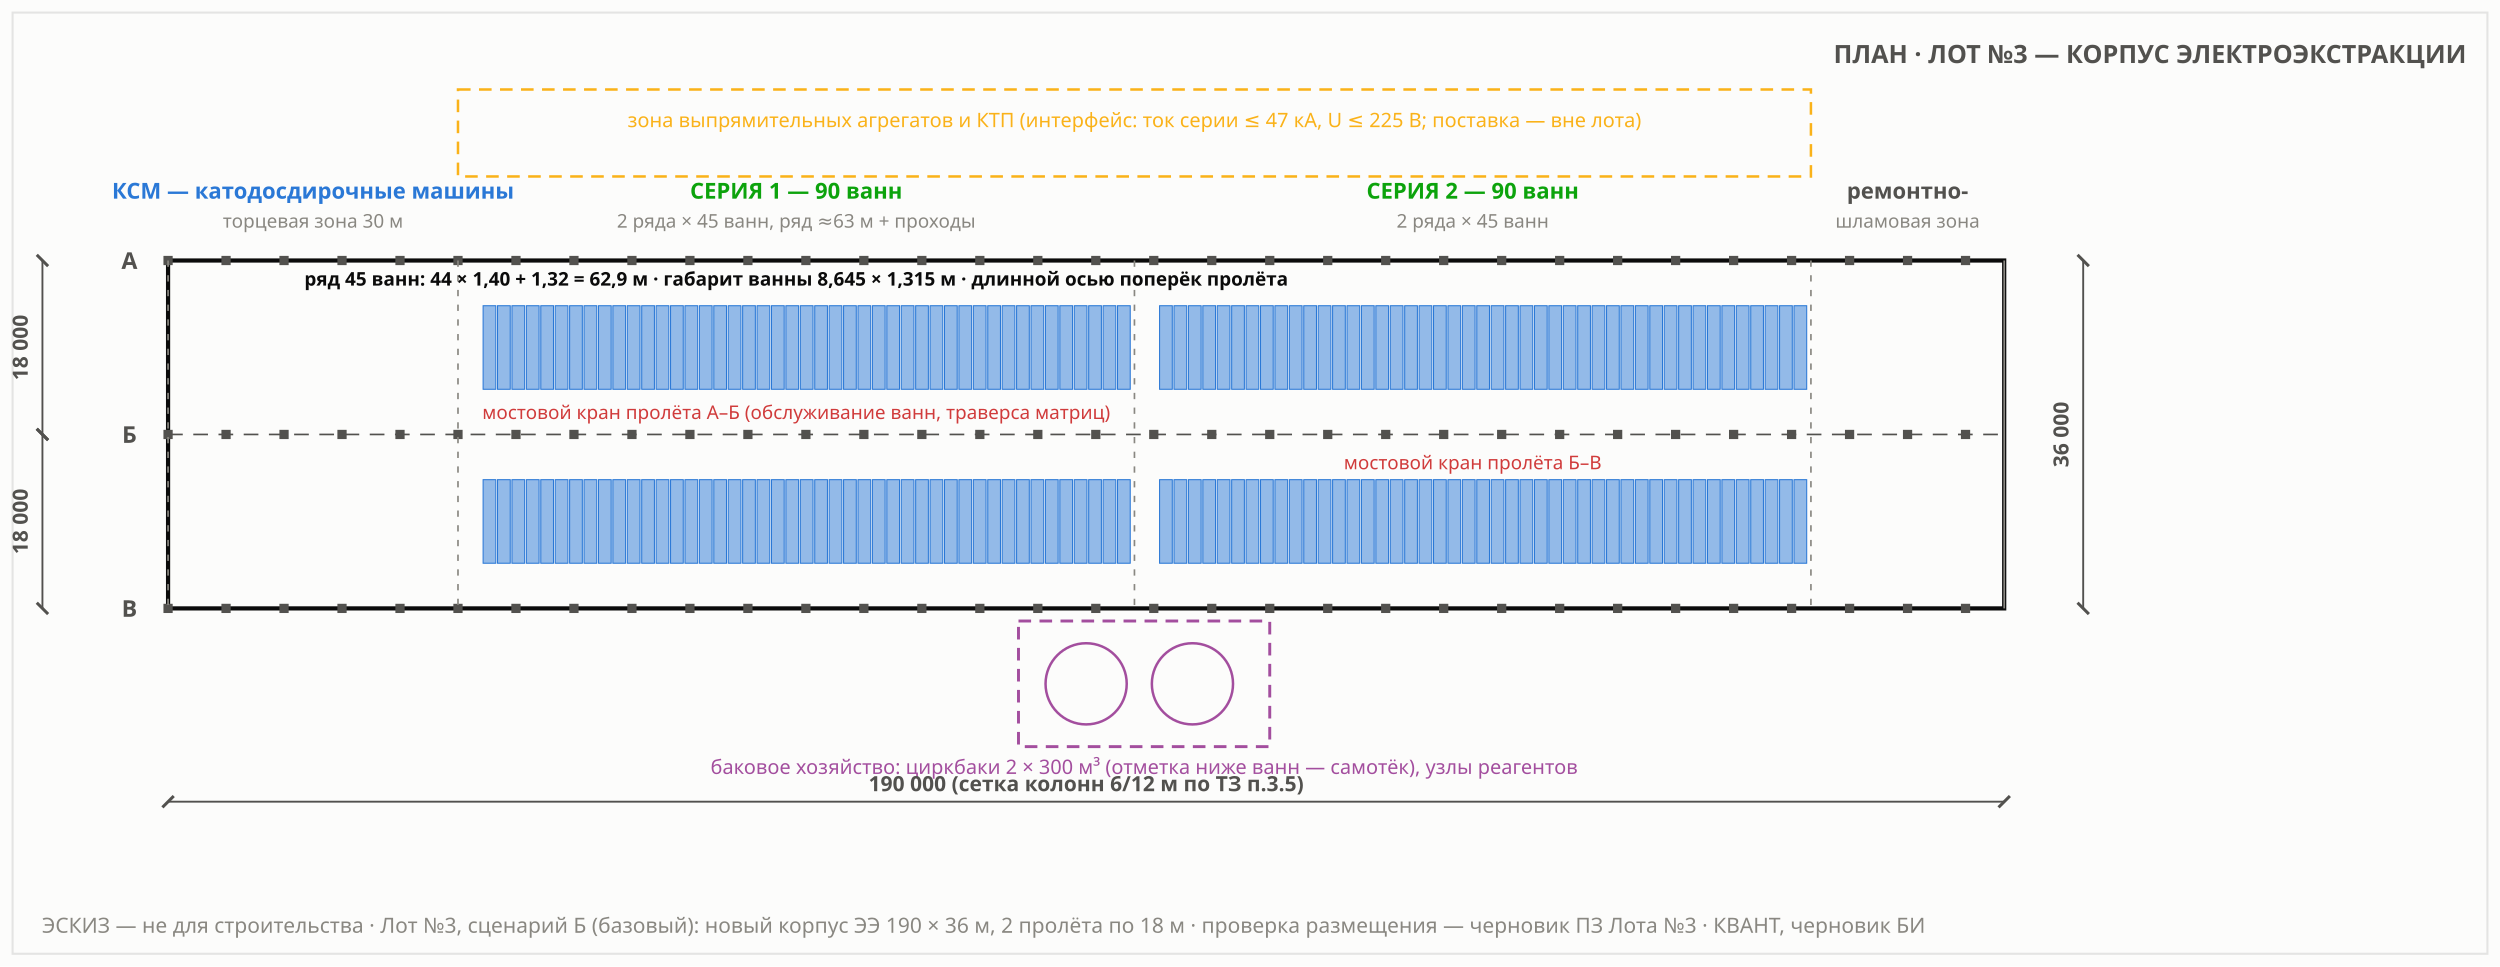
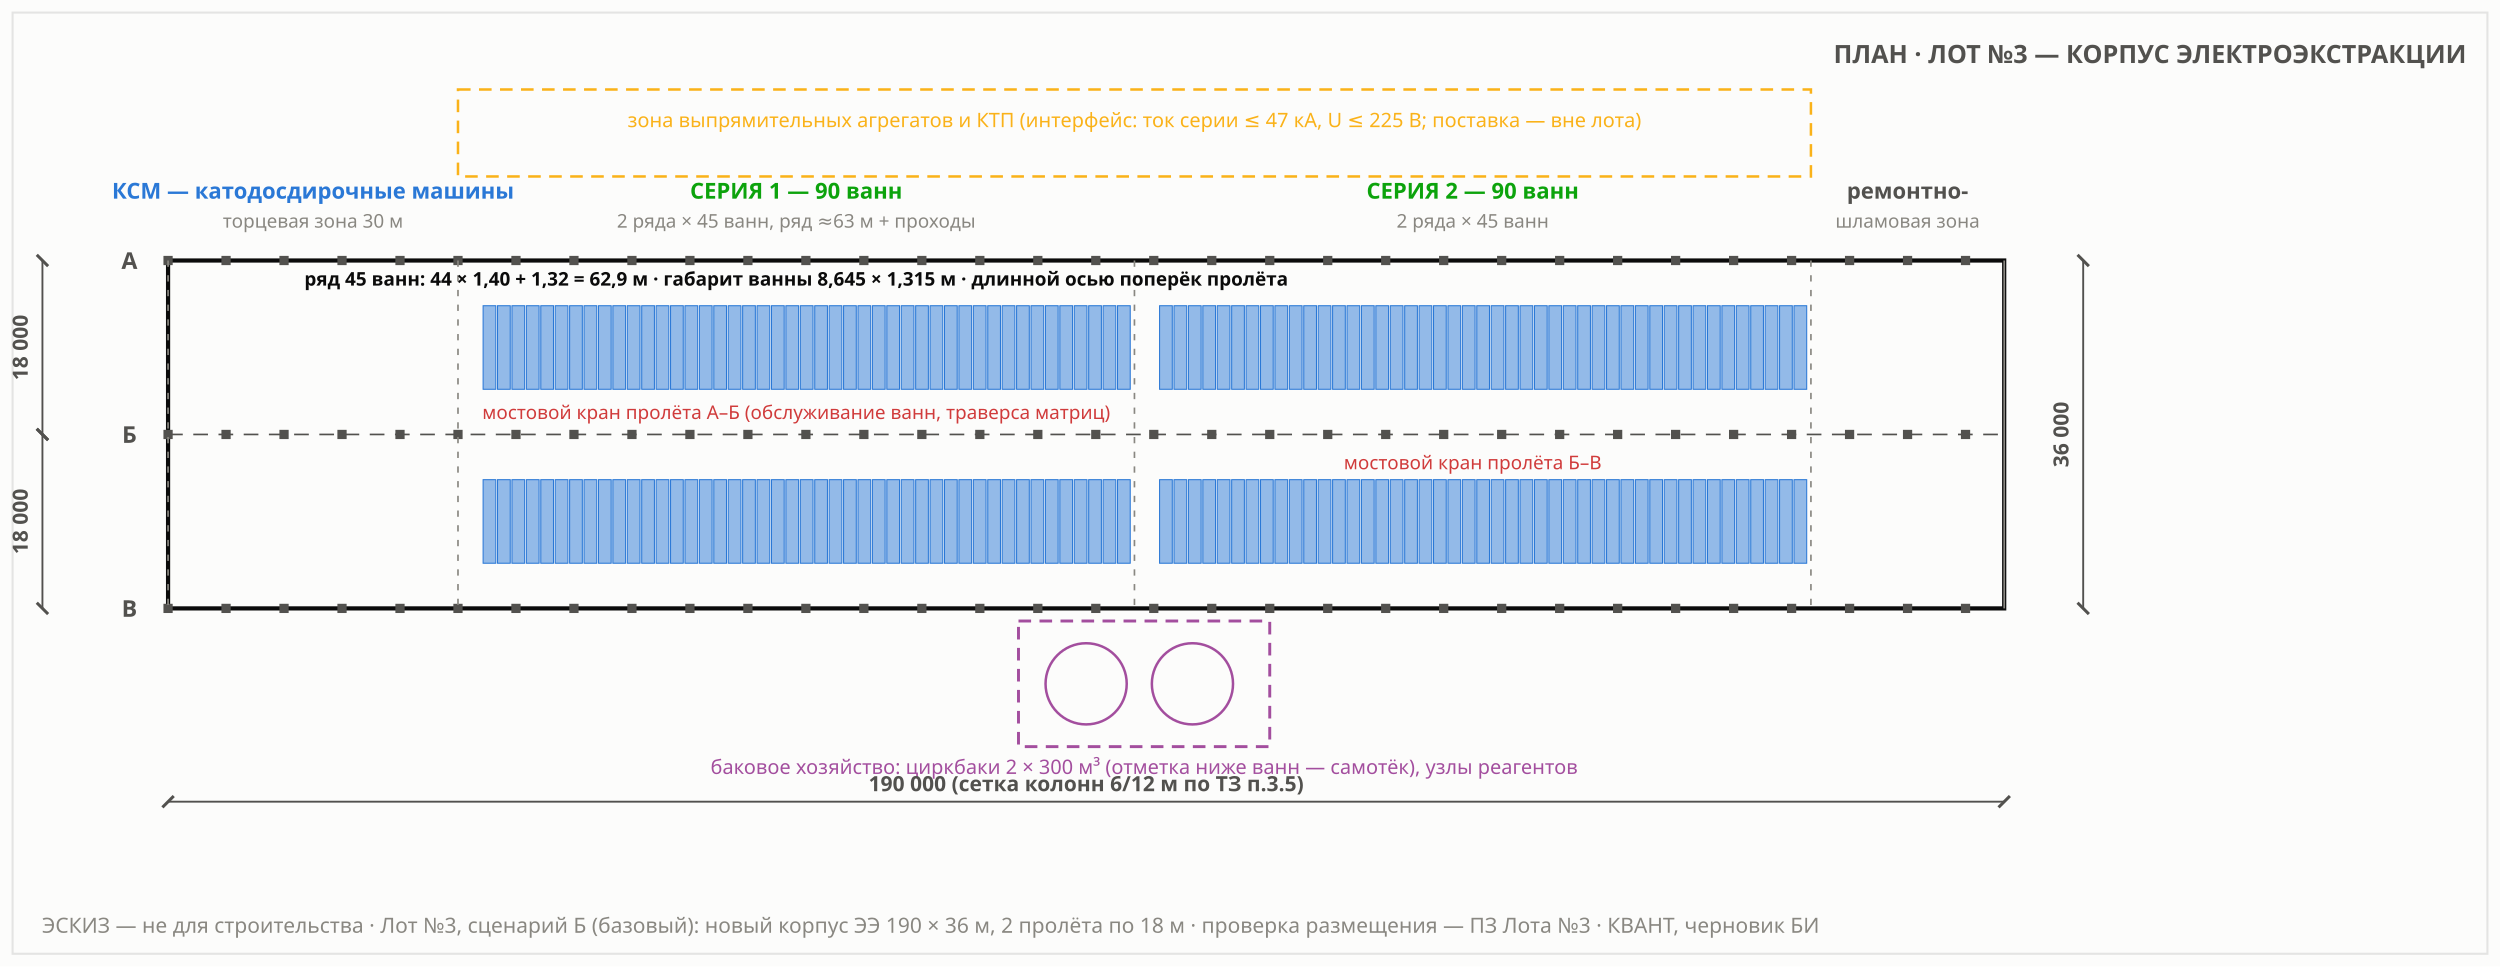
<svg xmlns="http://www.w3.org/2000/svg" id="ew-svg" class="gsvg" viewBox="0 0 1190 460" style="width:1190px;max-width:none;display:block;font-family:system-ui,sans-serif">
  <defs>
    <marker id="mkB" markerWidth="10" markerHeight="10" refX="5" refY="5" orient="auto">
      <path d="M2 8 L8 2" stroke="context-stroke" stroke-width="1.6" />
    </marker>
  </defs>
  <rect x="0" y="0" width="1190" height="460" fill="#fcfcfb" />
  <rect x="6" y="6" width="1178" height="448" fill="none" stroke="rgba(11,11,11,.10)" />
-   <text x="20" y="444" font-size="10" fill="#898781">ЭСКИЗ — не для строительства · Лот №3, сценарий Б (базовый): новый корпус ЭЭ 190 × 36 м, 2 пролёта по 18 м · проверка размещения — черновик ПЗ Лота №3 · КВАНТ, черновик БИ</text>
+   <text x="20" y="444" font-size="10" fill="#898781">ЭСКИЗ — не для строительства · Лот №3, сценарий Б (базовый): новый корпус ЭЭ 190 × 36 м, 2 пролёта по 18 м · проверка размещения — ПЗ Лота №3 · КВАНТ, черновик БИ</text>
  <text x="1174" y="30" font-size="12" font-weight="800" fill="#52514e" text-anchor="end">ПЛАН · ЛОТ №3 — КОРПУС ЭЛЕКТРОЭКСТРАКЦИИ</text>
  <g transform="translate(0,40)">
    <rect x="80" y="84" width="874" height="165.6" fill="none" stroke="#0b0b0b" stroke-width="2" />
    <rect x="77.8" y="81.8" width="4.4" height="4.4" fill="#52514e" />
    <rect x="105.4" y="81.8" width="4.4" height="4.4" fill="#52514e" />
    <rect x="133" y="81.8" width="4.4" height="4.4" fill="#52514e" />
    <rect x="160.6" y="81.8" width="4.4" height="4.4" fill="#52514e" />
    <rect x="188.2" y="81.8" width="4.4" height="4.4" fill="#52514e" />
    <rect x="215.8" y="81.8" width="4.4" height="4.4" fill="#52514e" />
    <rect x="243.4" y="81.8" width="4.4" height="4.4" fill="#52514e" />
    <rect x="271" y="81.8" width="4.4" height="4.4" fill="#52514e" />
    <rect x="298.6" y="81.8" width="4.4" height="4.4" fill="#52514e" />
    <rect x="326.2" y="81.8" width="4.4" height="4.4" fill="#52514e" />
    <rect x="353.8" y="81.8" width="4.4" height="4.4" fill="#52514e" />
    <rect x="381.4" y="81.8" width="4.4" height="4.4" fill="#52514e" />
    <rect x="409" y="81.8" width="4.4" height="4.4" fill="#52514e" />
    <rect x="436.6" y="81.8" width="4.4" height="4.4" fill="#52514e" />
    <rect x="464.2" y="81.8" width="4.4" height="4.4" fill="#52514e" />
    <rect x="491.8" y="81.8" width="4.4" height="4.4" fill="#52514e" />
    <rect x="519.4" y="81.8" width="4.4" height="4.4" fill="#52514e" />
    <rect x="547" y="81.8" width="4.4" height="4.4" fill="#52514e" />
    <rect x="574.6" y="81.8" width="4.4" height="4.4" fill="#52514e" />
    <rect x="602.2" y="81.8" width="4.4" height="4.4" fill="#52514e" />
    <rect x="629.8" y="81.8" width="4.4" height="4.4" fill="#52514e" />
    <rect x="657.4" y="81.8" width="4.4" height="4.4" fill="#52514e" />
    <rect x="685" y="81.8" width="4.4" height="4.4" fill="#52514e" />
    <rect x="712.6" y="81.8" width="4.4" height="4.4" fill="#52514e" />
    <rect x="740.2" y="81.8" width="4.4" height="4.4" fill="#52514e" />
    <rect x="767.8" y="81.8" width="4.4" height="4.4" fill="#52514e" />
    <rect x="795.4" y="81.8" width="4.4" height="4.4" fill="#52514e" />
    <rect x="823" y="81.8" width="4.4" height="4.4" fill="#52514e" />
    <rect x="850.6" y="81.8" width="4.4" height="4.4" fill="#52514e" />
    <rect x="878.2" y="81.8" width="4.4" height="4.4" fill="#52514e" />
    <rect x="905.8" y="81.8" width="4.4" height="4.4" fill="#52514e" />
    <rect x="933.4" y="81.8" width="4.4" height="4.4" fill="#52514e" />
    <text x="61.6" y="88" font-size="11" font-weight="700" fill="#52514e" text-anchor="middle">А</text>
    <rect x="77.8" y="164.6" width="4.4" height="4.4" fill="#52514e" />
    <rect x="105.4" y="164.6" width="4.4" height="4.4" fill="#52514e" />
    <rect x="133" y="164.6" width="4.4" height="4.4" fill="#52514e" />
    <rect x="160.6" y="164.6" width="4.4" height="4.4" fill="#52514e" />
    <rect x="188.2" y="164.6" width="4.4" height="4.4" fill="#52514e" />
    <rect x="215.8" y="164.6" width="4.4" height="4.4" fill="#52514e" />
    <rect x="243.4" y="164.6" width="4.4" height="4.4" fill="#52514e" />
    <rect x="271" y="164.6" width="4.4" height="4.4" fill="#52514e" />
    <rect x="298.6" y="164.6" width="4.4" height="4.4" fill="#52514e" />
    <rect x="326.2" y="164.6" width="4.4" height="4.4" fill="#52514e" />
    <rect x="353.8" y="164.6" width="4.4" height="4.4" fill="#52514e" />
    <rect x="381.4" y="164.6" width="4.4" height="4.4" fill="#52514e" />
    <rect x="409" y="164.6" width="4.4" height="4.4" fill="#52514e" />
    <rect x="436.6" y="164.6" width="4.4" height="4.4" fill="#52514e" />
    <rect x="464.2" y="164.6" width="4.4" height="4.4" fill="#52514e" />
    <rect x="491.8" y="164.6" width="4.4" height="4.4" fill="#52514e" />
    <rect x="519.4" y="164.6" width="4.4" height="4.4" fill="#52514e" />
    <rect x="547" y="164.6" width="4.4" height="4.4" fill="#52514e" />
    <rect x="574.6" y="164.6" width="4.4" height="4.4" fill="#52514e" />
    <rect x="602.2" y="164.6" width="4.4" height="4.4" fill="#52514e" />
    <rect x="629.8" y="164.6" width="4.4" height="4.4" fill="#52514e" />
    <rect x="657.4" y="164.6" width="4.4" height="4.4" fill="#52514e" />
    <rect x="685" y="164.6" width="4.4" height="4.4" fill="#52514e" />
    <rect x="712.6" y="164.6" width="4.4" height="4.4" fill="#52514e" />
    <rect x="740.2" y="164.6" width="4.4" height="4.4" fill="#52514e" />
    <rect x="767.8" y="164.6" width="4.4" height="4.4" fill="#52514e" />
    <rect x="795.4" y="164.6" width="4.4" height="4.4" fill="#52514e" />
    <rect x="823" y="164.6" width="4.4" height="4.4" fill="#52514e" />
    <rect x="850.6" y="164.6" width="4.4" height="4.4" fill="#52514e" />
    <rect x="878.2" y="164.6" width="4.4" height="4.4" fill="#52514e" />
    <rect x="905.8" y="164.6" width="4.4" height="4.4" fill="#52514e" />
    <rect x="933.4" y="164.6" width="4.4" height="4.4" fill="#52514e" />
    <text x="61.6" y="170.8" font-size="11" font-weight="700" fill="#52514e" text-anchor="middle">Б</text>
    <rect x="77.8" y="247.4" width="4.4" height="4.4" fill="#52514e" />
    <rect x="105.4" y="247.4" width="4.4" height="4.4" fill="#52514e" />
    <rect x="133" y="247.4" width="4.4" height="4.4" fill="#52514e" />
    <rect x="160.6" y="247.4" width="4.4" height="4.4" fill="#52514e" />
    <rect x="188.2" y="247.4" width="4.4" height="4.4" fill="#52514e" />
    <rect x="215.8" y="247.4" width="4.4" height="4.4" fill="#52514e" />
    <rect x="243.4" y="247.4" width="4.4" height="4.4" fill="#52514e" />
    <rect x="271" y="247.4" width="4.4" height="4.4" fill="#52514e" />
    <rect x="298.6" y="247.4" width="4.4" height="4.4" fill="#52514e" />
    <rect x="326.2" y="247.4" width="4.4" height="4.4" fill="#52514e" />
    <rect x="353.8" y="247.4" width="4.4" height="4.4" fill="#52514e" />
    <rect x="381.4" y="247.4" width="4.4" height="4.4" fill="#52514e" />
    <rect x="409" y="247.4" width="4.4" height="4.4" fill="#52514e" />
    <rect x="436.6" y="247.4" width="4.4" height="4.4" fill="#52514e" />
    <rect x="464.2" y="247.4" width="4.4" height="4.4" fill="#52514e" />
    <rect x="491.8" y="247.4" width="4.4" height="4.4" fill="#52514e" />
    <rect x="519.4" y="247.4" width="4.4" height="4.4" fill="#52514e" />
    <rect x="547" y="247.4" width="4.4" height="4.4" fill="#52514e" />
    <rect x="574.6" y="247.4" width="4.4" height="4.4" fill="#52514e" />
    <rect x="602.2" y="247.4" width="4.4" height="4.4" fill="#52514e" />
    <rect x="629.8" y="247.4" width="4.4" height="4.4" fill="#52514e" />
    <rect x="657.4" y="247.4" width="4.4" height="4.4" fill="#52514e" />
    <rect x="685" y="247.4" width="4.4" height="4.4" fill="#52514e" />
    <rect x="712.6" y="247.4" width="4.4" height="4.4" fill="#52514e" />
    <rect x="740.2" y="247.4" width="4.4" height="4.4" fill="#52514e" />
    <rect x="767.8" y="247.4" width="4.4" height="4.4" fill="#52514e" />
    <rect x="795.4" y="247.4" width="4.4" height="4.4" fill="#52514e" />
    <rect x="823" y="247.4" width="4.4" height="4.4" fill="#52514e" />
    <rect x="850.6" y="247.4" width="4.4" height="4.4" fill="#52514e" />
    <rect x="878.2" y="247.4" width="4.4" height="4.4" fill="#52514e" />
    <rect x="905.8" y="247.4" width="4.4" height="4.4" fill="#52514e" />
    <rect x="933.4" y="247.4" width="4.4" height="4.4" fill="#52514e" />
    <text x="61.6" y="253.6" font-size="11" font-weight="700" fill="#52514e" text-anchor="middle">В</text>
    <line x1="80" y1="166.8" x2="954" y2="166.8" stroke="#52514e" stroke-width=".8" stroke-dasharray="7 5" />
    <line x1="80" y1="84" x2="80" y2="249.6" stroke="#898781" stroke-width=".8" stroke-dasharray="3 4" />
    <text x="149" y="54.56" font-size="10.5" font-weight="700" fill="#2a78d6" text-anchor="middle">КСМ — катодосдирочные машины</text>
    <text x="149" y="68.36" font-size="9" fill="#898781" text-anchor="middle">торцевая зона 30 м</text>
    <line x1="218" y1="84" x2="218" y2="249.6" stroke="#898781" stroke-width=".8" stroke-dasharray="3 4" />
    <text x="379" y="54.56" font-size="10.5" font-weight="700" fill="#0ca30c" text-anchor="middle">СЕРИЯ 1 — 90 ванн</text>
    <text x="379" y="68.36" font-size="9" fill="#898781" text-anchor="middle">2 ряда × 45 ванн, ряд ≈63 м + проходы</text>
    <line x1="540" y1="84" x2="540" y2="249.6" stroke="#898781" stroke-width=".8" stroke-dasharray="3 4" />
    <text x="701" y="54.56" font-size="10.5" font-weight="700" fill="#0ca30c" text-anchor="middle">СЕРИЯ 2 — 90 ванн</text>
    <text x="701" y="68.36" font-size="9" fill="#898781" text-anchor="middle">2 ряда × 45 ванн</text>
    <line x1="862" y1="84" x2="862" y2="249.6" stroke="#898781" stroke-width=".8" stroke-dasharray="3 4" />
    <text x="908" y="54.56" font-size="10.5" font-weight="700" fill="#52514e" text-anchor="middle">ремонтно-</text>
    <text x="908" y="68.36" font-size="9" fill="#898781" text-anchor="middle">шламовая зона</text>
    <line x1="954" y1="84" x2="954" y2="249.6" stroke="#898781" stroke-width=".8" />
    <rect x="229.96" y="105.528" width="6.049" height="39.767" fill="rgba(42,120,214,.5)" stroke="#2a78d6" stroke-width=".5" />
    <rect x="236.823" y="105.528" width="6.049" height="39.767" fill="rgba(42,120,214,.5)" stroke="#2a78d6" stroke-width=".5" />
    <rect x="243.686" y="105.528" width="6.049" height="39.767" fill="rgba(42,120,214,.5)" stroke="#2a78d6" stroke-width=".5" />
    <rect x="250.55" y="105.528" width="6.049" height="39.767" fill="rgba(42,120,214,.5)" stroke="#2a78d6" stroke-width=".5" />
    <rect x="257.413" y="105.528" width="6.049" height="39.767" fill="rgba(42,120,214,.5)" stroke="#2a78d6" stroke-width=".5" />
    <rect x="264.276" y="105.528" width="6.049" height="39.767" fill="rgba(42,120,214,.5)" stroke="#2a78d6" stroke-width=".5" />
    <rect x="271.139" y="105.528" width="6.049" height="39.767" fill="rgba(42,120,214,.5)" stroke="#2a78d6" stroke-width=".5" />
    <rect x="278.002" y="105.528" width="6.049" height="39.767" fill="rgba(42,120,214,.5)" stroke="#2a78d6" stroke-width=".5" />
    <rect x="284.866" y="105.528" width="6.049" height="39.767" fill="rgba(42,120,214,.5)" stroke="#2a78d6" stroke-width=".5" />
    <rect x="291.729" y="105.528" width="6.049" height="39.767" fill="rgba(42,120,214,.5)" stroke="#2a78d6" stroke-width=".5" />
    <rect x="298.592" y="105.528" width="6.049" height="39.767" fill="rgba(42,120,214,.5)" stroke="#2a78d6" stroke-width=".5" />
    <rect x="305.455" y="105.528" width="6.049" height="39.767" fill="rgba(42,120,214,.5)" stroke="#2a78d6" stroke-width=".5" />
    <rect x="312.318" y="105.528" width="6.049" height="39.767" fill="rgba(42,120,214,.5)" stroke="#2a78d6" stroke-width=".5" />
    <rect x="319.182" y="105.528" width="6.049" height="39.767" fill="rgba(42,120,214,.5)" stroke="#2a78d6" stroke-width=".5" />
    <rect x="326.045" y="105.528" width="6.049" height="39.767" fill="rgba(42,120,214,.5)" stroke="#2a78d6" stroke-width=".5" />
    <rect x="332.908" y="105.528" width="6.049" height="39.767" fill="rgba(42,120,214,.5)" stroke="#2a78d6" stroke-width=".5" />
    <rect x="339.771" y="105.528" width="6.049" height="39.767" fill="rgba(42,120,214,.5)" stroke="#2a78d6" stroke-width=".5" />
    <rect x="346.634" y="105.528" width="6.049" height="39.767" fill="rgba(42,120,214,.5)" stroke="#2a78d6" stroke-width=".5" />
    <rect x="353.498" y="105.528" width="6.049" height="39.767" fill="rgba(42,120,214,.5)" stroke="#2a78d6" stroke-width=".5" />
    <rect x="360.361" y="105.528" width="6.049" height="39.767" fill="rgba(42,120,214,.5)" stroke="#2a78d6" stroke-width=".5" />
    <rect x="367.224" y="105.528" width="6.049" height="39.767" fill="rgba(42,120,214,.5)" stroke="#2a78d6" stroke-width=".5" />
    <rect x="374.087" y="105.528" width="6.049" height="39.767" fill="rgba(42,120,214,.5)" stroke="#2a78d6" stroke-width=".5" />
    <rect x="380.95" y="105.528" width="6.049" height="39.767" fill="rgba(42,120,214,.5)" stroke="#2a78d6" stroke-width=".5" />
    <rect x="387.814" y="105.528" width="6.049" height="39.767" fill="rgba(42,120,214,.5)" stroke="#2a78d6" stroke-width=".5" />
    <rect x="394.677" y="105.528" width="6.049" height="39.767" fill="rgba(42,120,214,.5)" stroke="#2a78d6" stroke-width=".5" />
    <rect x="401.54" y="105.528" width="6.049" height="39.767" fill="rgba(42,120,214,.5)" stroke="#2a78d6" stroke-width=".5" />
    <rect x="408.403" y="105.528" width="6.049" height="39.767" fill="rgba(42,120,214,.5)" stroke="#2a78d6" stroke-width=".5" />
    <rect x="415.266" y="105.528" width="6.049" height="39.767" fill="rgba(42,120,214,.5)" stroke="#2a78d6" stroke-width=".5" />
    <rect x="422.13" y="105.528" width="6.049" height="39.767" fill="rgba(42,120,214,.5)" stroke="#2a78d6" stroke-width=".5" />
    <rect x="428.993" y="105.528" width="6.049" height="39.767" fill="rgba(42,120,214,.5)" stroke="#2a78d6" stroke-width=".5" />
    <rect x="435.856" y="105.528" width="6.049" height="39.767" fill="rgba(42,120,214,.5)" stroke="#2a78d6" stroke-width=".5" />
    <rect x="442.719" y="105.528" width="6.049" height="39.767" fill="rgba(42,120,214,.5)" stroke="#2a78d6" stroke-width=".5" />
    <rect x="449.582" y="105.528" width="6.049" height="39.767" fill="rgba(42,120,214,.5)" stroke="#2a78d6" stroke-width=".5" />
    <rect x="456.446" y="105.528" width="6.049" height="39.767" fill="rgba(42,120,214,.5)" stroke="#2a78d6" stroke-width=".5" />
    <rect x="463.309" y="105.528" width="6.049" height="39.767" fill="rgba(42,120,214,.5)" stroke="#2a78d6" stroke-width=".5" />
    <rect x="470.172" y="105.528" width="6.049" height="39.767" fill="rgba(42,120,214,.5)" stroke="#2a78d6" stroke-width=".5" />
    <rect x="477.035" y="105.528" width="6.049" height="39.767" fill="rgba(42,120,214,.5)" stroke="#2a78d6" stroke-width=".5" />
    <rect x="483.898" y="105.528" width="6.049" height="39.767" fill="rgba(42,120,214,.5)" stroke="#2a78d6" stroke-width=".5" />
    <rect x="490.762" y="105.528" width="6.049" height="39.767" fill="rgba(42,120,214,.5)" stroke="#2a78d6" stroke-width=".5" />
    <rect x="497.625" y="105.528" width="6.049" height="39.767" fill="rgba(42,120,214,.5)" stroke="#2a78d6" stroke-width=".5" />
    <rect x="504.488" y="105.528" width="6.049" height="39.767" fill="rgba(42,120,214,.5)" stroke="#2a78d6" stroke-width=".5" />
    <rect x="511.351" y="105.528" width="6.049" height="39.767" fill="rgba(42,120,214,.5)" stroke="#2a78d6" stroke-width=".5" />
    <rect x="518.214" y="105.528" width="6.049" height="39.767" fill="rgba(42,120,214,.5)" stroke="#2a78d6" stroke-width=".5" />
    <rect x="525.078" y="105.528" width="6.049" height="39.767" fill="rgba(42,120,214,.5)" stroke="#2a78d6" stroke-width=".5" />
    <rect x="531.941" y="105.528" width="6.049" height="39.767" fill="rgba(42,120,214,.5)" stroke="#2a78d6" stroke-width=".5" />
    <rect x="229.96" y="188.328" width="6.049" height="39.767" fill="rgba(42,120,214,.5)" stroke="#2a78d6" stroke-width=".5" />
    <rect x="236.823" y="188.328" width="6.049" height="39.767" fill="rgba(42,120,214,.5)" stroke="#2a78d6" stroke-width=".5" />
    <rect x="243.686" y="188.328" width="6.049" height="39.767" fill="rgba(42,120,214,.5)" stroke="#2a78d6" stroke-width=".5" />
    <rect x="250.55" y="188.328" width="6.049" height="39.767" fill="rgba(42,120,214,.5)" stroke="#2a78d6" stroke-width=".5" />
    <rect x="257.413" y="188.328" width="6.049" height="39.767" fill="rgba(42,120,214,.5)" stroke="#2a78d6" stroke-width=".5" />
    <rect x="264.276" y="188.328" width="6.049" height="39.767" fill="rgba(42,120,214,.5)" stroke="#2a78d6" stroke-width=".5" />
    <rect x="271.139" y="188.328" width="6.049" height="39.767" fill="rgba(42,120,214,.5)" stroke="#2a78d6" stroke-width=".5" />
    <rect x="278.002" y="188.328" width="6.049" height="39.767" fill="rgba(42,120,214,.5)" stroke="#2a78d6" stroke-width=".5" />
    <rect x="284.866" y="188.328" width="6.049" height="39.767" fill="rgba(42,120,214,.5)" stroke="#2a78d6" stroke-width=".5" />
    <rect x="291.729" y="188.328" width="6.049" height="39.767" fill="rgba(42,120,214,.5)" stroke="#2a78d6" stroke-width=".5" />
    <rect x="298.592" y="188.328" width="6.049" height="39.767" fill="rgba(42,120,214,.5)" stroke="#2a78d6" stroke-width=".5" />
    <rect x="305.455" y="188.328" width="6.049" height="39.767" fill="rgba(42,120,214,.5)" stroke="#2a78d6" stroke-width=".5" />
    <rect x="312.318" y="188.328" width="6.049" height="39.767" fill="rgba(42,120,214,.5)" stroke="#2a78d6" stroke-width=".5" />
    <rect x="319.182" y="188.328" width="6.049" height="39.767" fill="rgba(42,120,214,.5)" stroke="#2a78d6" stroke-width=".5" />
    <rect x="326.045" y="188.328" width="6.049" height="39.767" fill="rgba(42,120,214,.5)" stroke="#2a78d6" stroke-width=".5" />
    <rect x="332.908" y="188.328" width="6.049" height="39.767" fill="rgba(42,120,214,.5)" stroke="#2a78d6" stroke-width=".5" />
    <rect x="339.771" y="188.328" width="6.049" height="39.767" fill="rgba(42,120,214,.5)" stroke="#2a78d6" stroke-width=".5" />
    <rect x="346.634" y="188.328" width="6.049" height="39.767" fill="rgba(42,120,214,.5)" stroke="#2a78d6" stroke-width=".5" />
    <rect x="353.498" y="188.328" width="6.049" height="39.767" fill="rgba(42,120,214,.5)" stroke="#2a78d6" stroke-width=".5" />
    <rect x="360.361" y="188.328" width="6.049" height="39.767" fill="rgba(42,120,214,.5)" stroke="#2a78d6" stroke-width=".5" />
    <rect x="367.224" y="188.328" width="6.049" height="39.767" fill="rgba(42,120,214,.5)" stroke="#2a78d6" stroke-width=".5" />
    <rect x="374.087" y="188.328" width="6.049" height="39.767" fill="rgba(42,120,214,.5)" stroke="#2a78d6" stroke-width=".5" />
    <rect x="380.95" y="188.328" width="6.049" height="39.767" fill="rgba(42,120,214,.5)" stroke="#2a78d6" stroke-width=".5" />
    <rect x="387.814" y="188.328" width="6.049" height="39.767" fill="rgba(42,120,214,.5)" stroke="#2a78d6" stroke-width=".5" />
    <rect x="394.677" y="188.328" width="6.049" height="39.767" fill="rgba(42,120,214,.5)" stroke="#2a78d6" stroke-width=".5" />
    <rect x="401.54" y="188.328" width="6.049" height="39.767" fill="rgba(42,120,214,.5)" stroke="#2a78d6" stroke-width=".5" />
    <rect x="408.403" y="188.328" width="6.049" height="39.767" fill="rgba(42,120,214,.5)" stroke="#2a78d6" stroke-width=".5" />
    <rect x="415.266" y="188.328" width="6.049" height="39.767" fill="rgba(42,120,214,.5)" stroke="#2a78d6" stroke-width=".5" />
    <rect x="422.13" y="188.328" width="6.049" height="39.767" fill="rgba(42,120,214,.5)" stroke="#2a78d6" stroke-width=".5" />
    <rect x="428.993" y="188.328" width="6.049" height="39.767" fill="rgba(42,120,214,.5)" stroke="#2a78d6" stroke-width=".5" />
    <rect x="435.856" y="188.328" width="6.049" height="39.767" fill="rgba(42,120,214,.5)" stroke="#2a78d6" stroke-width=".5" />
    <rect x="442.719" y="188.328" width="6.049" height="39.767" fill="rgba(42,120,214,.5)" stroke="#2a78d6" stroke-width=".5" />
    <rect x="449.582" y="188.328" width="6.049" height="39.767" fill="rgba(42,120,214,.5)" stroke="#2a78d6" stroke-width=".5" />
    <rect x="456.446" y="188.328" width="6.049" height="39.767" fill="rgba(42,120,214,.5)" stroke="#2a78d6" stroke-width=".5" />
    <rect x="463.309" y="188.328" width="6.049" height="39.767" fill="rgba(42,120,214,.5)" stroke="#2a78d6" stroke-width=".5" />
    <rect x="470.172" y="188.328" width="6.049" height="39.767" fill="rgba(42,120,214,.5)" stroke="#2a78d6" stroke-width=".5" />
    <rect x="477.035" y="188.328" width="6.049" height="39.767" fill="rgba(42,120,214,.5)" stroke="#2a78d6" stroke-width=".5" />
    <rect x="483.898" y="188.328" width="6.049" height="39.767" fill="rgba(42,120,214,.5)" stroke="#2a78d6" stroke-width=".5" />
    <rect x="490.762" y="188.328" width="6.049" height="39.767" fill="rgba(42,120,214,.5)" stroke="#2a78d6" stroke-width=".5" />
    <rect x="497.625" y="188.328" width="6.049" height="39.767" fill="rgba(42,120,214,.5)" stroke="#2a78d6" stroke-width=".5" />
    <rect x="504.488" y="188.328" width="6.049" height="39.767" fill="rgba(42,120,214,.5)" stroke="#2a78d6" stroke-width=".5" />
    <rect x="511.351" y="188.328" width="6.049" height="39.767" fill="rgba(42,120,214,.5)" stroke="#2a78d6" stroke-width=".5" />
    <rect x="518.214" y="188.328" width="6.049" height="39.767" fill="rgba(42,120,214,.5)" stroke="#2a78d6" stroke-width=".5" />
    <rect x="525.078" y="188.328" width="6.049" height="39.767" fill="rgba(42,120,214,.5)" stroke="#2a78d6" stroke-width=".5" />
    <rect x="531.941" y="188.328" width="6.049" height="39.767" fill="rgba(42,120,214,.5)" stroke="#2a78d6" stroke-width=".5" />
    <rect x="551.96" y="105.528" width="6.049" height="39.767" fill="rgba(42,120,214,.5)" stroke="#2a78d6" stroke-width=".5" />
    <rect x="558.823" y="105.528" width="6.049" height="39.767" fill="rgba(42,120,214,.5)" stroke="#2a78d6" stroke-width=".5" />
    <rect x="565.686" y="105.528" width="6.049" height="39.767" fill="rgba(42,120,214,.5)" stroke="#2a78d6" stroke-width=".5" />
    <rect x="572.55" y="105.528" width="6.049" height="39.767" fill="rgba(42,120,214,.5)" stroke="#2a78d6" stroke-width=".5" />
    <rect x="579.413" y="105.528" width="6.049" height="39.767" fill="rgba(42,120,214,.5)" stroke="#2a78d6" stroke-width=".5" />
    <rect x="586.276" y="105.528" width="6.049" height="39.767" fill="rgba(42,120,214,.5)" stroke="#2a78d6" stroke-width=".5" />
    <rect x="593.139" y="105.528" width="6.049" height="39.767" fill="rgba(42,120,214,.5)" stroke="#2a78d6" stroke-width=".5" />
    <rect x="600.002" y="105.528" width="6.049" height="39.767" fill="rgba(42,120,214,.5)" stroke="#2a78d6" stroke-width=".5" />
    <rect x="606.866" y="105.528" width="6.049" height="39.767" fill="rgba(42,120,214,.5)" stroke="#2a78d6" stroke-width=".5" />
    <rect x="613.729" y="105.528" width="6.049" height="39.767" fill="rgba(42,120,214,.5)" stroke="#2a78d6" stroke-width=".5" />
    <rect x="620.592" y="105.528" width="6.049" height="39.767" fill="rgba(42,120,214,.5)" stroke="#2a78d6" stroke-width=".5" />
    <rect x="627.455" y="105.528" width="6.049" height="39.767" fill="rgba(42,120,214,.5)" stroke="#2a78d6" stroke-width=".5" />
    <rect x="634.318" y="105.528" width="6.049" height="39.767" fill="rgba(42,120,214,.5)" stroke="#2a78d6" stroke-width=".5" />
    <rect x="641.182" y="105.528" width="6.049" height="39.767" fill="rgba(42,120,214,.5)" stroke="#2a78d6" stroke-width=".5" />
    <rect x="648.045" y="105.528" width="6.049" height="39.767" fill="rgba(42,120,214,.5)" stroke="#2a78d6" stroke-width=".5" />
    <rect x="654.908" y="105.528" width="6.049" height="39.767" fill="rgba(42,120,214,.5)" stroke="#2a78d6" stroke-width=".5" />
    <rect x="661.771" y="105.528" width="6.049" height="39.767" fill="rgba(42,120,214,.5)" stroke="#2a78d6" stroke-width=".5" />
    <rect x="668.634" y="105.528" width="6.049" height="39.767" fill="rgba(42,120,214,.5)" stroke="#2a78d6" stroke-width=".5" />
    <rect x="675.498" y="105.528" width="6.049" height="39.767" fill="rgba(42,120,214,.5)" stroke="#2a78d6" stroke-width=".5" />
    <rect x="682.361" y="105.528" width="6.049" height="39.767" fill="rgba(42,120,214,.5)" stroke="#2a78d6" stroke-width=".5" />
    <rect x="689.224" y="105.528" width="6.049" height="39.767" fill="rgba(42,120,214,.5)" stroke="#2a78d6" stroke-width=".5" />
    <rect x="696.087" y="105.528" width="6.049" height="39.767" fill="rgba(42,120,214,.5)" stroke="#2a78d6" stroke-width=".5" />
    <rect x="702.95" y="105.528" width="6.049" height="39.767" fill="rgba(42,120,214,.5)" stroke="#2a78d6" stroke-width=".5" />
    <rect x="709.814" y="105.528" width="6.049" height="39.767" fill="rgba(42,120,214,.5)" stroke="#2a78d6" stroke-width=".5" />
    <rect x="716.677" y="105.528" width="6.049" height="39.767" fill="rgba(42,120,214,.5)" stroke="#2a78d6" stroke-width=".5" />
    <rect x="723.54" y="105.528" width="6.049" height="39.767" fill="rgba(42,120,214,.5)" stroke="#2a78d6" stroke-width=".5" />
    <rect x="730.403" y="105.528" width="6.049" height="39.767" fill="rgba(42,120,214,.5)" stroke="#2a78d6" stroke-width=".5" />
    <rect x="737.266" y="105.528" width="6.049" height="39.767" fill="rgba(42,120,214,.5)" stroke="#2a78d6" stroke-width=".5" />
    <rect x="744.13" y="105.528" width="6.049" height="39.767" fill="rgba(42,120,214,.5)" stroke="#2a78d6" stroke-width=".5" />
    <rect x="750.993" y="105.528" width="6.049" height="39.767" fill="rgba(42,120,214,.5)" stroke="#2a78d6" stroke-width=".5" />
    <rect x="757.856" y="105.528" width="6.049" height="39.767" fill="rgba(42,120,214,.5)" stroke="#2a78d6" stroke-width=".5" />
    <rect x="764.719" y="105.528" width="6.049" height="39.767" fill="rgba(42,120,214,.5)" stroke="#2a78d6" stroke-width=".5" />
    <rect x="771.582" y="105.528" width="6.049" height="39.767" fill="rgba(42,120,214,.5)" stroke="#2a78d6" stroke-width=".5" />
    <rect x="778.446" y="105.528" width="6.049" height="39.767" fill="rgba(42,120,214,.5)" stroke="#2a78d6" stroke-width=".5" />
    <rect x="785.309" y="105.528" width="6.049" height="39.767" fill="rgba(42,120,214,.5)" stroke="#2a78d6" stroke-width=".5" />
    <rect x="792.172" y="105.528" width="6.049" height="39.767" fill="rgba(42,120,214,.5)" stroke="#2a78d6" stroke-width=".5" />
    <rect x="799.035" y="105.528" width="6.049" height="39.767" fill="rgba(42,120,214,.5)" stroke="#2a78d6" stroke-width=".5" />
    <rect x="805.898" y="105.528" width="6.049" height="39.767" fill="rgba(42,120,214,.5)" stroke="#2a78d6" stroke-width=".5" />
    <rect x="812.762" y="105.528" width="6.049" height="39.767" fill="rgba(42,120,214,.5)" stroke="#2a78d6" stroke-width=".5" />
    <rect x="819.625" y="105.528" width="6.049" height="39.767" fill="rgba(42,120,214,.5)" stroke="#2a78d6" stroke-width=".5" />
    <rect x="826.488" y="105.528" width="6.049" height="39.767" fill="rgba(42,120,214,.5)" stroke="#2a78d6" stroke-width=".5" />
    <rect x="833.351" y="105.528" width="6.049" height="39.767" fill="rgba(42,120,214,.5)" stroke="#2a78d6" stroke-width=".5" />
    <rect x="840.214" y="105.528" width="6.049" height="39.767" fill="rgba(42,120,214,.5)" stroke="#2a78d6" stroke-width=".5" />
    <rect x="847.078" y="105.528" width="6.049" height="39.767" fill="rgba(42,120,214,.5)" stroke="#2a78d6" stroke-width=".5" />
    <rect x="853.941" y="105.528" width="6.049" height="39.767" fill="rgba(42,120,214,.5)" stroke="#2a78d6" stroke-width=".5" />
    <rect x="551.96" y="188.328" width="6.049" height="39.767" fill="rgba(42,120,214,.5)" stroke="#2a78d6" stroke-width=".5" />
    <rect x="558.823" y="188.328" width="6.049" height="39.767" fill="rgba(42,120,214,.5)" stroke="#2a78d6" stroke-width=".5" />
    <rect x="565.686" y="188.328" width="6.049" height="39.767" fill="rgba(42,120,214,.5)" stroke="#2a78d6" stroke-width=".5" />
    <rect x="572.55" y="188.328" width="6.049" height="39.767" fill="rgba(42,120,214,.5)" stroke="#2a78d6" stroke-width=".5" />
    <rect x="579.413" y="188.328" width="6.049" height="39.767" fill="rgba(42,120,214,.5)" stroke="#2a78d6" stroke-width=".5" />
    <rect x="586.276" y="188.328" width="6.049" height="39.767" fill="rgba(42,120,214,.5)" stroke="#2a78d6" stroke-width=".5" />
    <rect x="593.139" y="188.328" width="6.049" height="39.767" fill="rgba(42,120,214,.5)" stroke="#2a78d6" stroke-width=".5" />
    <rect x="600.002" y="188.328" width="6.049" height="39.767" fill="rgba(42,120,214,.5)" stroke="#2a78d6" stroke-width=".5" />
    <rect x="606.866" y="188.328" width="6.049" height="39.767" fill="rgba(42,120,214,.5)" stroke="#2a78d6" stroke-width=".5" />
    <rect x="613.729" y="188.328" width="6.049" height="39.767" fill="rgba(42,120,214,.5)" stroke="#2a78d6" stroke-width=".5" />
    <rect x="620.592" y="188.328" width="6.049" height="39.767" fill="rgba(42,120,214,.5)" stroke="#2a78d6" stroke-width=".5" />
    <rect x="627.455" y="188.328" width="6.049" height="39.767" fill="rgba(42,120,214,.5)" stroke="#2a78d6" stroke-width=".5" />
    <rect x="634.318" y="188.328" width="6.049" height="39.767" fill="rgba(42,120,214,.5)" stroke="#2a78d6" stroke-width=".5" />
    <rect x="641.182" y="188.328" width="6.049" height="39.767" fill="rgba(42,120,214,.5)" stroke="#2a78d6" stroke-width=".5" />
    <rect x="648.045" y="188.328" width="6.049" height="39.767" fill="rgba(42,120,214,.5)" stroke="#2a78d6" stroke-width=".5" />
    <rect x="654.908" y="188.328" width="6.049" height="39.767" fill="rgba(42,120,214,.5)" stroke="#2a78d6" stroke-width=".5" />
    <rect x="661.771" y="188.328" width="6.049" height="39.767" fill="rgba(42,120,214,.5)" stroke="#2a78d6" stroke-width=".5" />
    <rect x="668.634" y="188.328" width="6.049" height="39.767" fill="rgba(42,120,214,.5)" stroke="#2a78d6" stroke-width=".5" />
    <rect x="675.498" y="188.328" width="6.049" height="39.767" fill="rgba(42,120,214,.5)" stroke="#2a78d6" stroke-width=".5" />
    <rect x="682.361" y="188.328" width="6.049" height="39.767" fill="rgba(42,120,214,.5)" stroke="#2a78d6" stroke-width=".5" />
    <rect x="689.224" y="188.328" width="6.049" height="39.767" fill="rgba(42,120,214,.5)" stroke="#2a78d6" stroke-width=".5" />
    <rect x="696.087" y="188.328" width="6.049" height="39.767" fill="rgba(42,120,214,.5)" stroke="#2a78d6" stroke-width=".5" />
    <rect x="702.95" y="188.328" width="6.049" height="39.767" fill="rgba(42,120,214,.5)" stroke="#2a78d6" stroke-width=".5" />
    <rect x="709.814" y="188.328" width="6.049" height="39.767" fill="rgba(42,120,214,.5)" stroke="#2a78d6" stroke-width=".5" />
    <rect x="716.677" y="188.328" width="6.049" height="39.767" fill="rgba(42,120,214,.5)" stroke="#2a78d6" stroke-width=".5" />
    <rect x="723.54" y="188.328" width="6.049" height="39.767" fill="rgba(42,120,214,.5)" stroke="#2a78d6" stroke-width=".5" />
    <rect x="730.403" y="188.328" width="6.049" height="39.767" fill="rgba(42,120,214,.5)" stroke="#2a78d6" stroke-width=".5" />
    <rect x="737.266" y="188.328" width="6.049" height="39.767" fill="rgba(42,120,214,.5)" stroke="#2a78d6" stroke-width=".5" />
    <rect x="744.13" y="188.328" width="6.049" height="39.767" fill="rgba(42,120,214,.5)" stroke="#2a78d6" stroke-width=".5" />
    <rect x="750.993" y="188.328" width="6.049" height="39.767" fill="rgba(42,120,214,.5)" stroke="#2a78d6" stroke-width=".5" />
    <rect x="757.856" y="188.328" width="6.049" height="39.767" fill="rgba(42,120,214,.5)" stroke="#2a78d6" stroke-width=".5" />
    <rect x="764.719" y="188.328" width="6.049" height="39.767" fill="rgba(42,120,214,.5)" stroke="#2a78d6" stroke-width=".5" />
    <rect x="771.582" y="188.328" width="6.049" height="39.767" fill="rgba(42,120,214,.5)" stroke="#2a78d6" stroke-width=".5" />
    <rect x="778.446" y="188.328" width="6.049" height="39.767" fill="rgba(42,120,214,.5)" stroke="#2a78d6" stroke-width=".5" />
    <rect x="785.309" y="188.328" width="6.049" height="39.767" fill="rgba(42,120,214,.5)" stroke="#2a78d6" stroke-width=".5" />
    <rect x="792.172" y="188.328" width="6.049" height="39.767" fill="rgba(42,120,214,.5)" stroke="#2a78d6" stroke-width=".5" />
    <rect x="799.035" y="188.328" width="6.049" height="39.767" fill="rgba(42,120,214,.5)" stroke="#2a78d6" stroke-width=".5" />
    <rect x="805.898" y="188.328" width="6.049" height="39.767" fill="rgba(42,120,214,.5)" stroke="#2a78d6" stroke-width=".5" />
    <rect x="812.762" y="188.328" width="6.049" height="39.767" fill="rgba(42,120,214,.5)" stroke="#2a78d6" stroke-width=".5" />
    <rect x="819.625" y="188.328" width="6.049" height="39.767" fill="rgba(42,120,214,.5)" stroke="#2a78d6" stroke-width=".5" />
    <rect x="826.488" y="188.328" width="6.049" height="39.767" fill="rgba(42,120,214,.5)" stroke="#2a78d6" stroke-width=".5" />
    <rect x="833.351" y="188.328" width="6.049" height="39.767" fill="rgba(42,120,214,.5)" stroke="#2a78d6" stroke-width=".5" />
    <rect x="840.214" y="188.328" width="6.049" height="39.767" fill="rgba(42,120,214,.5)" stroke="#2a78d6" stroke-width=".5" />
    <rect x="847.078" y="188.328" width="6.049" height="39.767" fill="rgba(42,120,214,.5)" stroke="#2a78d6" stroke-width=".5" />
    <rect x="853.941" y="188.328" width="6.049" height="39.767" fill="rgba(42,120,214,.5)" stroke="#2a78d6" stroke-width=".5" />
    <text x="379" y="95.96" font-size="9" font-weight="700" fill="#0b0b0b" text-anchor="middle">ряд 45 ванн: 44 × 1,40 + 1,32 = 62,9 м · габарит ванны 8,645 × 1,315 м · длинной осью поперёк пролёта</text>
    <text x="379" y="159.44" font-size="9" fill="#d03b3b" text-anchor="middle">мостовой кран пролёта А–Б (обслуживание ванн, траверса матриц)</text>
    <text x="701" y="183.36" font-size="9" fill="#d03b3b" text-anchor="middle">мостовой кран пролёта Б–В</text>
    <rect x="484.8" y="255.6" width="119.6" height="59.8" fill="none" stroke="#a34e9e" stroke-width="1.4" stroke-dasharray="6 4" />
    <circle cx="517" cy="285.5" r="19.32" fill="none" stroke="#a34e9e" stroke-width="1.2" />
    <circle cx="567.6" cy="285.5" r="19.32" fill="none" stroke="#a34e9e" stroke-width="1.2" />
    <text x="544.6" y="328.4" font-size="9.5" fill="#a34e9e" text-anchor="middle">баковое хозяйство: циркбаки 2 × 300 м³ (отметка ниже ванн — самотёк), узлы реагентов</text>
    <rect x="218" y="34.6" width="644" height="41.4" fill="none" stroke="#fab219" stroke-width="1.2" stroke-dasharray="6 4" transform="translate(0,-32)" />
    <text x="540" y="20.52" font-size="9.5" fill="#fab219" text-anchor="middle">зона выпрямительных агрегатов и КТП (интерфейс: ток серии ≤ 47 кА, U ≤ 225 В; поставка — вне лота)</text>
    <line x1="80" y1="341.6" x2="954" y2="341.6" stroke="#52514e" stroke-width=".9" marker-start="url(#mkB)" marker-end="url(#mkB)" />
    <text x="517" y="336.6" font-size="10" font-weight="700" fill="#52514e" text-anchor="middle">190 000 (сетка колонн 6/12 м по ТЗ п.3.5)</text>
    <line x1="20.2" y1="84" x2="20.2" y2="166.8" stroke="#52514e" stroke-width=".9" marker-start="url(#mkB)" marker-end="url(#mkB)" />
    <text x="13.2" y="125.4" font-size="10" font-weight="700" fill="#52514e" text-anchor="middle" transform="rotate(-90 13.2 125.4)">18 000</text>
    <line x1="20.2" y1="166.8" x2="20.2" y2="249.6" stroke="#52514e" stroke-width=".9" marker-start="url(#mkB)" marker-end="url(#mkB)" />
    <text x="13.2" y="208.2" font-size="10" font-weight="700" fill="#52514e" text-anchor="middle" transform="rotate(-90 13.2 208.2)">18 000</text>
    <line x1="991.6" y1="84" x2="991.6" y2="249.6" stroke="#52514e" stroke-width=".9" marker-start="url(#mkB)" marker-end="url(#mkB)" />
    <text x="984.6" y="166.8" font-size="10" font-weight="700" fill="#52514e" text-anchor="middle" transform="rotate(-90 984.6 166.8)">36 000</text>
  </g>
</svg>
